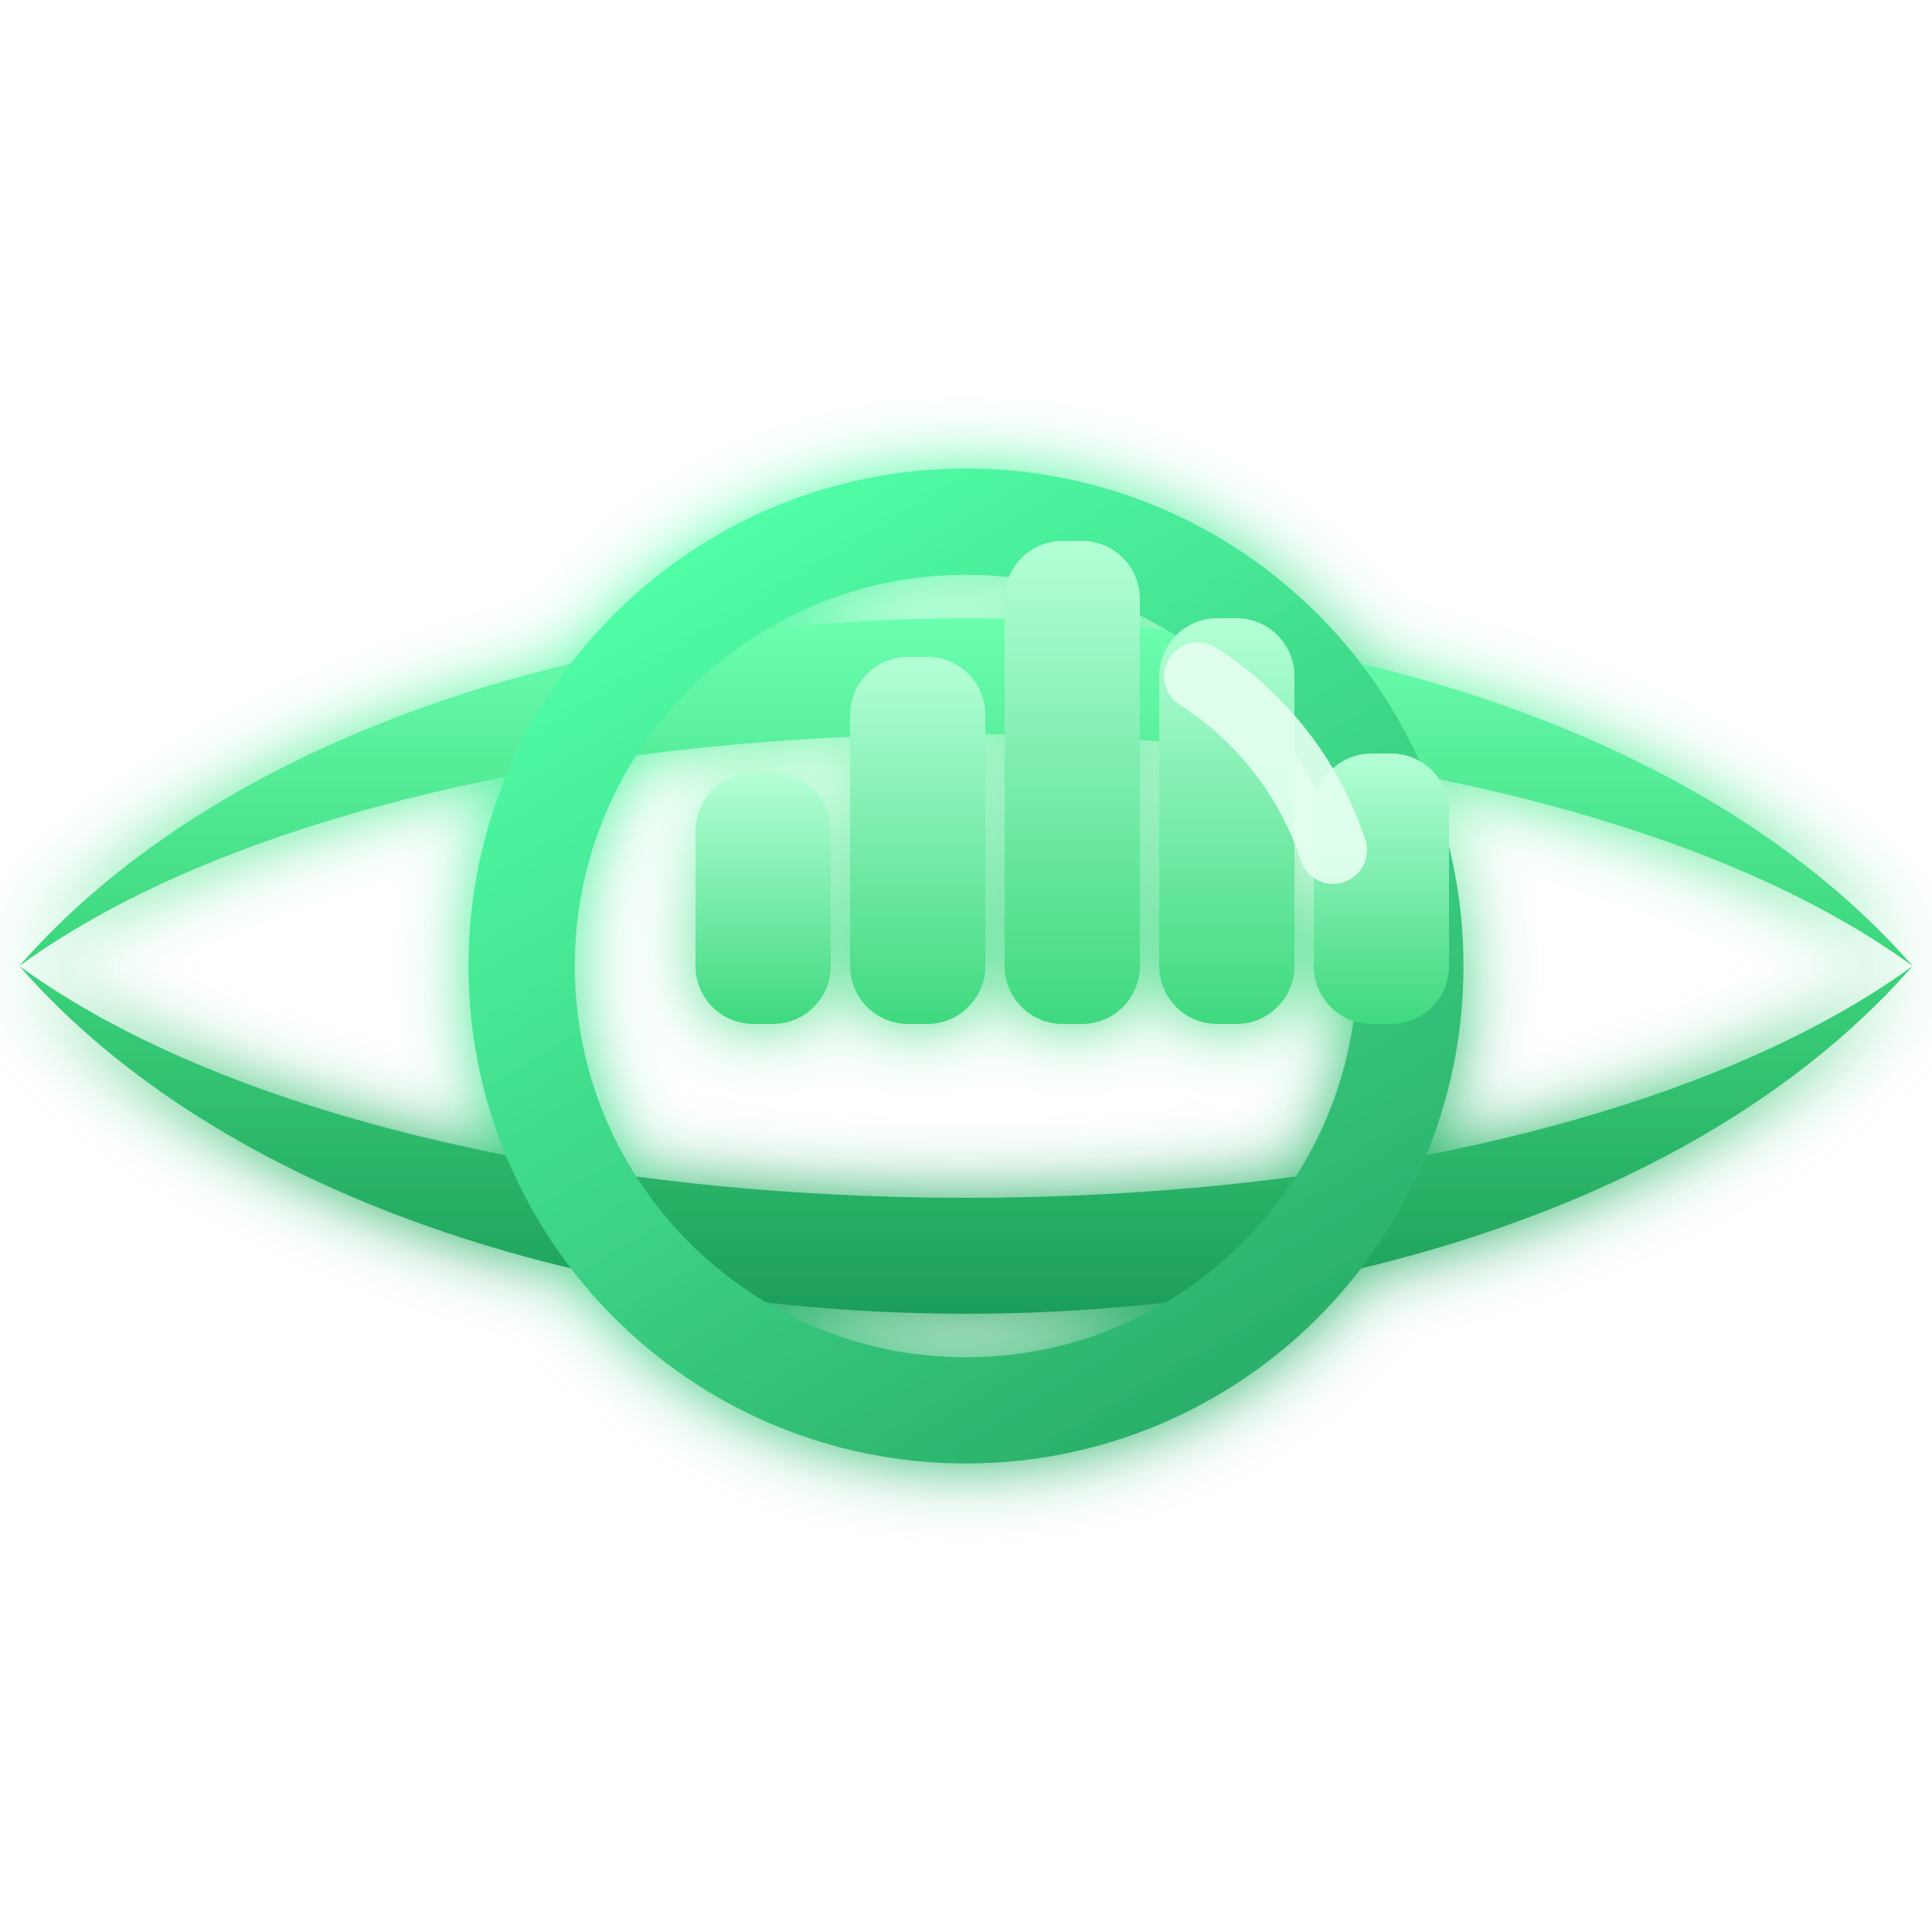
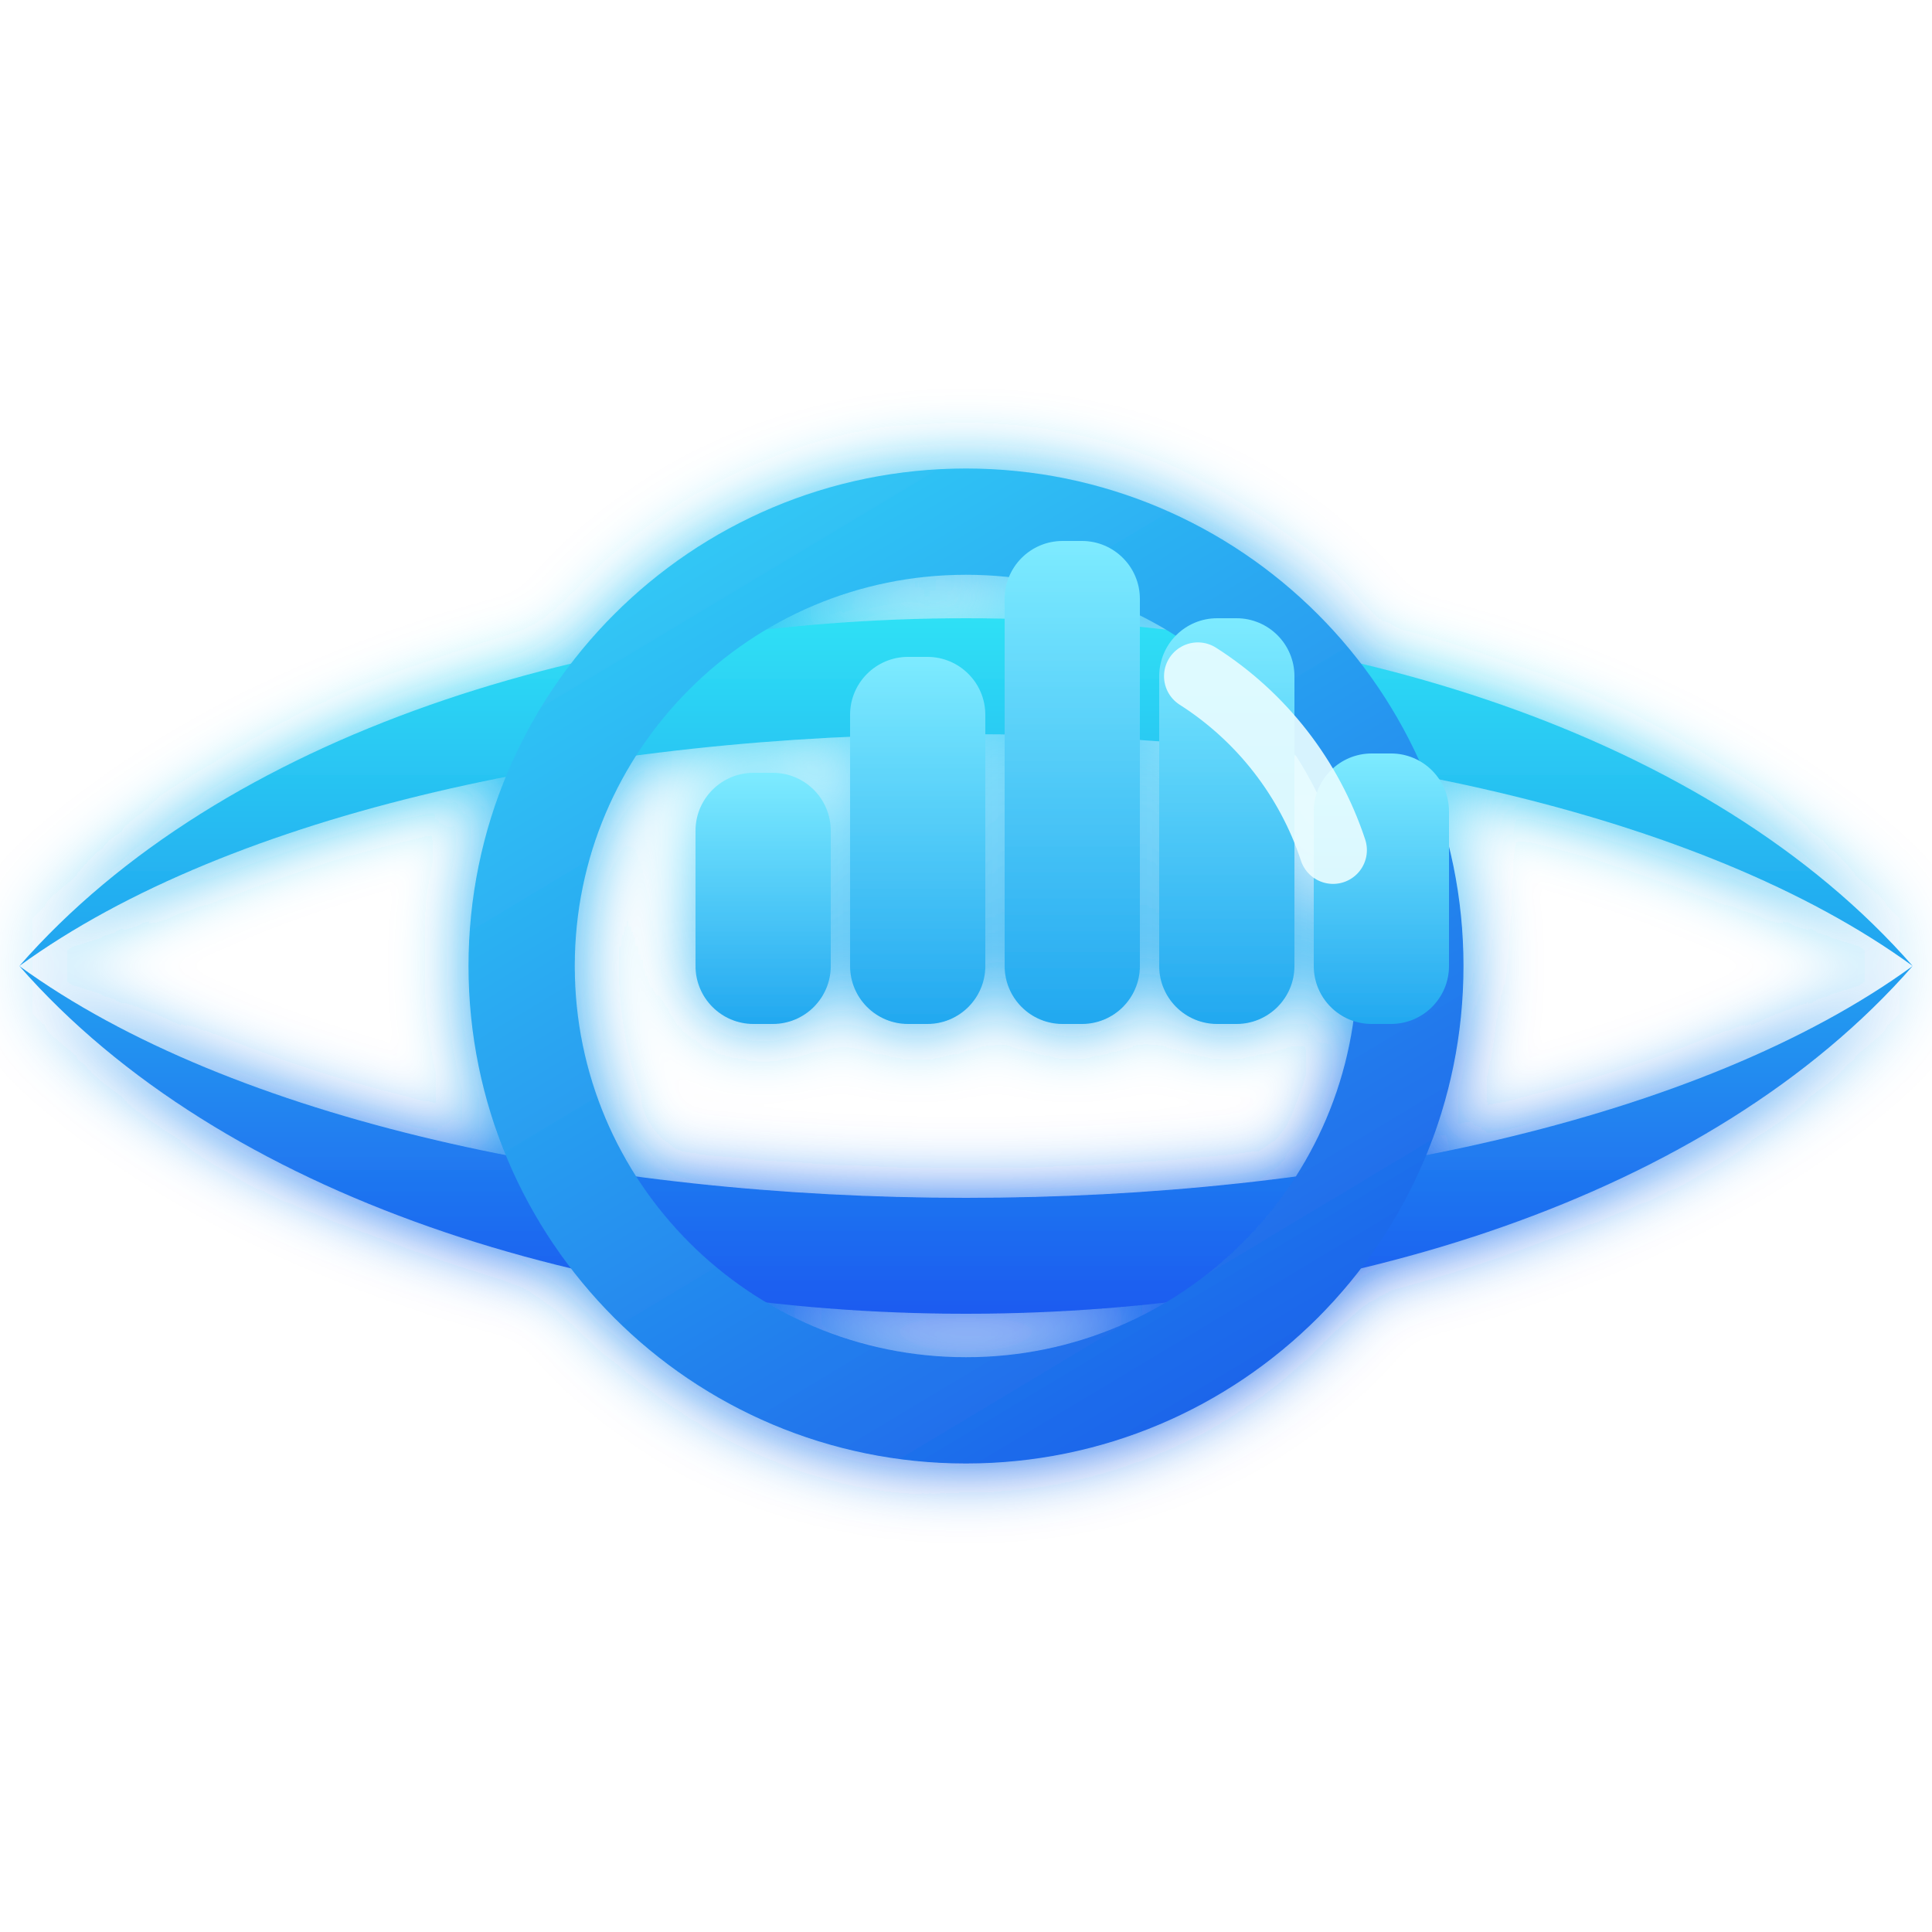
<svg xmlns="http://www.w3.org/2000/svg" viewBox="0 0 200 200" role="img" aria-label="FlowScope — un œil formé de deux arcs, contenant un signal">
  <defs>
    <linearGradient id="fs-oeil" x1="0" y1="0" x2="0" y2="1">
-       <stop offset="0%" stop-color="#6BFFB0" />
-       <stop offset="45%" stop-color="#3FD97F" />
-       <stop offset="100%" stop-color="#1E9E5A" />
+       <stop offset="0%" stop-color="#2FE0F5" />
+       <stop offset="45%" stop-color="#22A8F0" />
+       <stop offset="100%" stop-color="#1E5BF0" />
    </linearGradient>
    <linearGradient id="fs-iris" x1="0.2" y1="0" x2="0.8" y2="1">
-       <stop offset="0%" stop-color="#52FFA8" />
-       <stop offset="100%" stop-color="#2AAE68" />
+       <stop offset="0%" stop-color="#31C9F5" />
+       <stop offset="100%" stop-color="#1D63EA" />
    </linearGradient>
    <linearGradient id="fs-barres" x1="0" y1="0" x2="0" y2="1">
-       <stop offset="0%" stop-color="#B4FFD6" />
-       <stop offset="100%" stop-color="#3FD97F" />
+       <stop offset="0%" stop-color="#7DEBFF" />
+       <stop offset="100%" stop-color="#22A8F0" />
    </linearGradient>
    <filter id="fs-lueur" x="-30%" y="-30%" width="160%" height="160%">
      <feGaussianBlur stdDeviation="3.5" result="flou" />
      <feMerge>
        <feMergeNode in="flou" />
        <feMergeNode in="SourceGraphic" />
      </feMerge>
    </filter>
  </defs>
  <g filter="url(#fs-lueur)">
    <path fill="url(#fs-oeil)" fill-rule="evenodd" d="M2 100 C 44 52, 156 52, 198 100 C 156 148, 44 148, 2 100 Z              M2 100 C 46 68, 154 68, 198 100 C 154 132, 46 132, 2 100 Z" />
    <circle cx="100" cy="100" r="46" fill="none" stroke="url(#fs-iris)" stroke-width="11" />
    <g fill="url(#fs-barres)">
      <rect x="72" y="80" width="14" height="26" rx="6" />
      <rect x="88" y="68" width="14" height="38" rx="6" />
      <rect x="104" y="56" width="14" height="50" rx="6" />
      <rect x="120" y="64" width="14" height="42" rx="6" />
      <rect x="136" y="78" width="14" height="28" rx="6" />
    </g>
-     <path d="M124 70 A 34 34 0 0 1 138 88" fill="none" stroke="#E4FFF0" stroke-width="7" stroke-linecap="round" opacity="0.9" />
+     <path d="M124 70 A 34 34 0 0 1 138 88" fill="none" stroke="#EAFDFF" stroke-width="7" stroke-linecap="round" opacity="0.9" />
  </g>
</svg>
